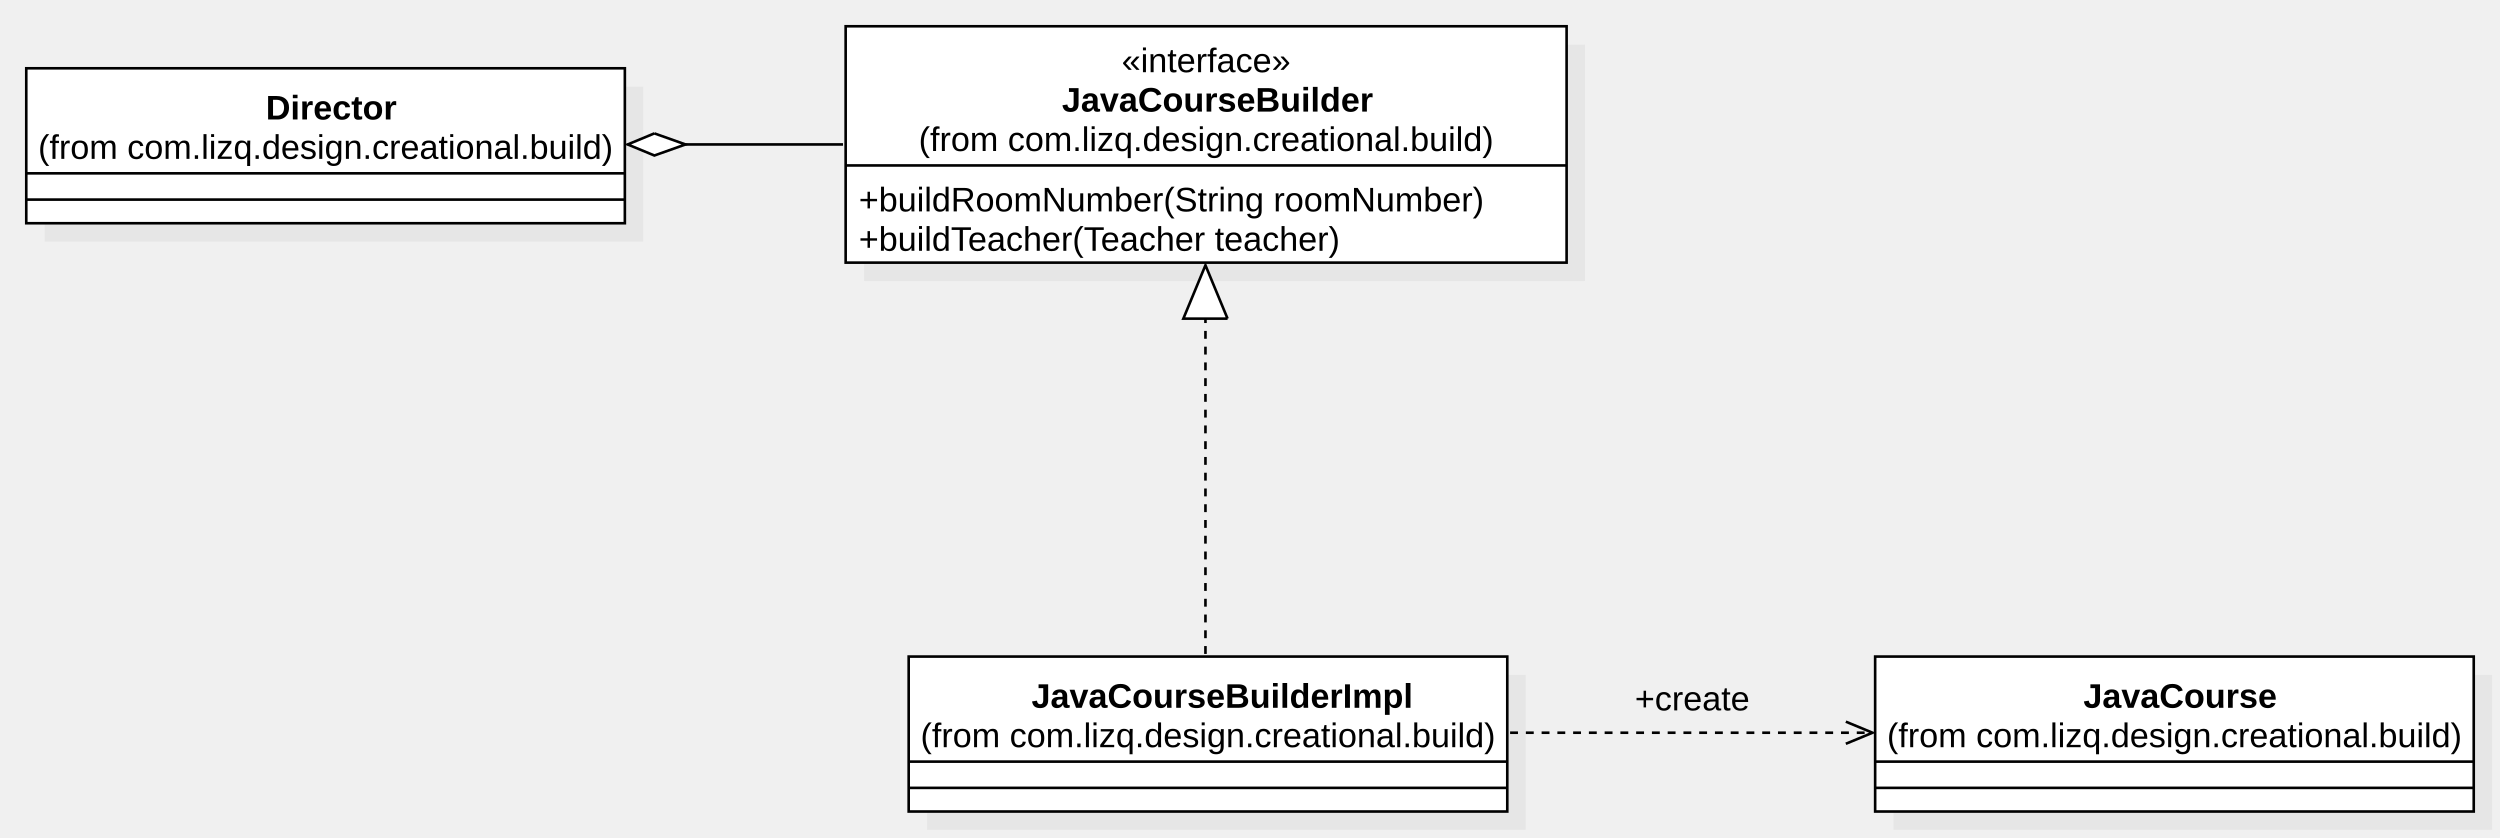
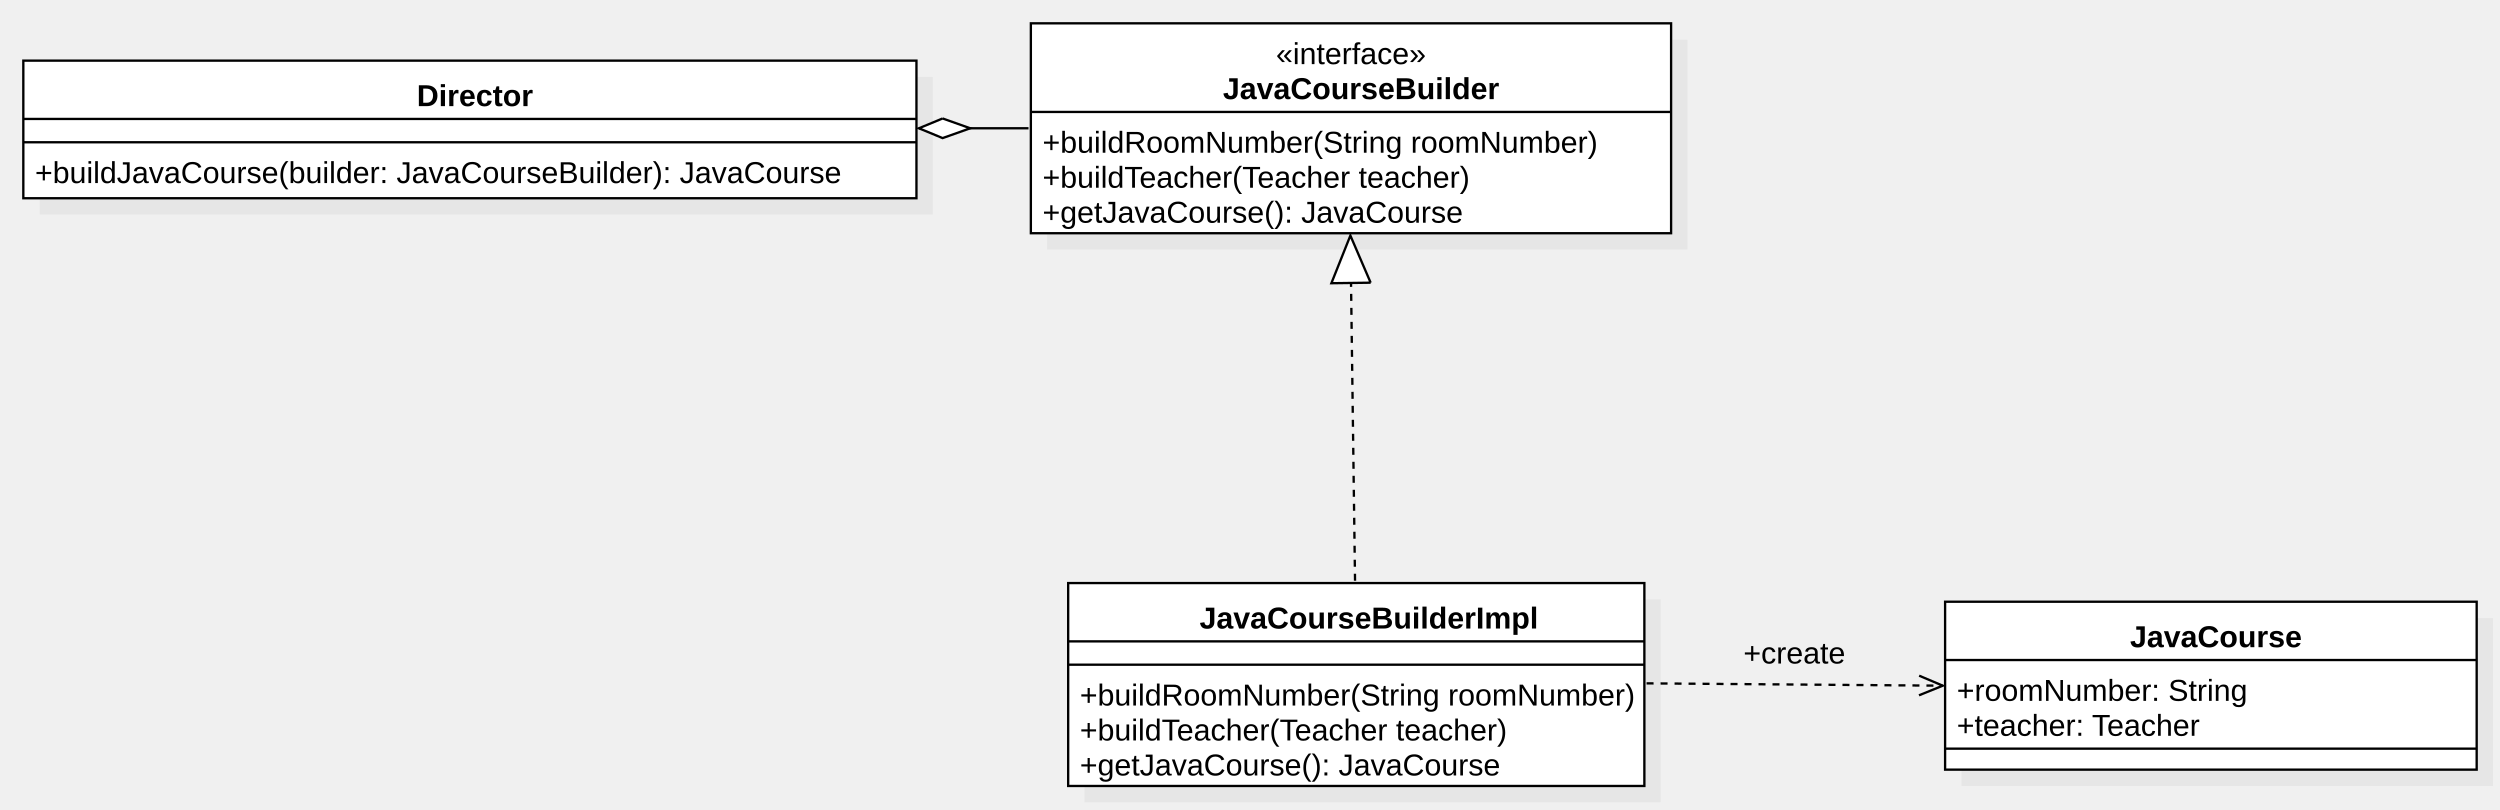
- <svg xmlns="http://www.w3.org/2000/svg" version="1.1" width="951.924" height="319">
+ <svg xmlns="http://www.w3.org/2000/svg" version="1.1" width="1071.924" height="347">
  <defs />
  <g>
    <g transform="translate(-14,-134) scale(1,1)">
-       <rect fill="#C0C0C0" stroke="none" x="343" y="151" width="274.516" height="90" opacity="0.2" />
+       <rect fill="#C0C0C0" stroke="none" x="463" y="151" width="274.516" height="90" opacity="0.2" />
    </g>
    <g transform="translate(-14,-134) scale(1,1)">
-       <rect fill="#ffffff" stroke="none" x="336" y="144" width="274.516" height="90" />
+       <rect fill="#ffffff" stroke="none" x="456" y="144" width="274.516" height="90" />
    </g>
    <g transform="translate(-14,-134) scale(1,1)">
-       <path fill="none" stroke="#000000" d="M 336 144 L 610.516 144 L 610.516 234 L 336 234 L 336 144 Z Z" stroke-miterlimit="10" />
+       <path fill="none" stroke="#000000" d="M 456 144 L 730.516 144 L 730.516 234 L 456 234 L 456 144 Z Z" stroke-miterlimit="10" />
    </g>
    <g transform="translate(-14,-134) scale(1,1)">
-       <path fill="none" stroke="#000000" d="M 336 197 L 610.516 197" stroke-miterlimit="10" />
+       <path fill="none" stroke="#000000" d="M 456 182 L 730.516 182" stroke-miterlimit="10" />
    </g>
    <g transform="translate(-14,-134) scale(1,1)">
      <g>
        <path fill="none" stroke="none" />
-         <text fill="#000000" stroke="none" font-family="Arial" font-size="13px" font-style="normal" font-weight="normal" text-decoration="none" x="441.098" y="161.5">«interface»</text>
+         <text fill="#000000" stroke="none" font-family="Arial" font-size="13px" font-style="normal" font-weight="normal" text-decoration="none" x="561.098" y="161.5">«interface»</text>
      </g>
    </g>
    <g transform="translate(-14,-134) scale(1,1)">
      <g>
        <path fill="none" stroke="none" />
-         <text fill="#000000" stroke="none" font-family="Arial" font-size="13px" font-style="normal" font-weight="bold" text-decoration="none" x="418.341" y="176.5">JavaCourseBuilder</text>
+         <text fill="#000000" stroke="none" font-family="Arial" font-size="13px" font-style="normal" font-weight="bold" text-decoration="none" x="538.341" y="176.5">JavaCourseBuilder</text>
      </g>
    </g>
    <g transform="translate(-14,-134) scale(1,1)">
      <g>
        <path fill="none" stroke="none" />
-         <text fill="#000000" stroke="none" font-family="Arial" font-size="13px" font-style="normal" font-weight="normal" text-decoration="none" x="363.796" y="191.5">(from com.lizq.design.creational.build)</text>
+         <text fill="#000000" stroke="none" font-family="Arial" font-size="13px" font-style="normal" font-weight="normal" text-decoration="none" x="461" y="199.5">+buildRoomNumber(String roomNumber)</text>
      </g>
    </g>
    <g transform="translate(-14,-134) scale(1,1)">
      <g>
        <path fill="none" stroke="none" />
-         <text fill="#000000" stroke="none" font-family="Arial" font-size="13px" font-style="normal" font-weight="normal" text-decoration="none" x="341" y="214.5">+buildRoomNumber(String roomNumber)</text>
+         <text fill="#000000" stroke="none" font-family="Arial" font-size="13px" font-style="normal" font-weight="normal" text-decoration="none" x="461" y="214.5">+buildTeacher(Teacher teacher)</text>
      </g>
    </g>
    <g transform="translate(-14,-134) scale(1,1)">
      <g>
        <path fill="none" stroke="none" />
-         <text fill="#000000" stroke="none" font-family="Arial" font-size="13px" font-style="normal" font-weight="normal" text-decoration="none" x="341" y="229.5">+buildTeacher(Teacher teacher)</text>
+         <text fill="#000000" stroke="none" font-family="Arial" font-size="13px" font-style="normal" font-weight="normal" text-decoration="none" x="461" y="229.5">+getJavaCourse(): JavaCourse</text>
      </g>
    </g>
    <g transform="translate(-14,-134) scale(1,1)">
-       <rect fill="#C0C0C0" stroke="none" x="367" y="391" width="227.924" height="59" opacity="0.2" />
+       <rect fill="#C0C0C0" stroke="none" x="479" y="391" width="247.056" height="87" opacity="0.2" />
    </g>
    <g transform="translate(-14,-134) scale(1,1)">
-       <rect fill="#ffffff" stroke="none" x="360" y="384" width="227.924" height="59" />
+       <rect fill="#ffffff" stroke="none" x="472" y="384" width="247.056" height="87" />
    </g>
    <g transform="translate(-14,-134) scale(1,1)">
-       <path fill="none" stroke="#000000" d="M 360 384 L 587.924 384 L 587.924 443 L 360 443 L 360 384 Z Z" stroke-miterlimit="10" />
+       <path fill="none" stroke="#000000" d="M 472 384 L 719.056 384 L 719.056 471 L 472 471 L 472 384 Z Z" stroke-miterlimit="10" />
    </g>
    <g transform="translate(-14,-134) scale(1,1)">
-       <path fill="none" stroke="#000000" d="M 360 424 L 587.924 424" stroke-miterlimit="10" />
+       <path fill="none" stroke="#000000" d="M 472 409 L 719.056 409" stroke-miterlimit="10" />
    </g>
    <g transform="translate(-14,-134) scale(1,1)">
-       <path fill="none" stroke="#000000" d="M 360 434 L 587.924 434" stroke-miterlimit="10" />
+       <path fill="none" stroke="#000000" d="M 472 419 L 719.056 419" stroke-miterlimit="10" />
    </g>
    <g transform="translate(-14,-134) scale(1,1)">
      <g>
        <path fill="none" stroke="none" />
-         <text fill="#000000" stroke="none" font-family="Arial" font-size="13px" font-style="normal" font-weight="bold" text-decoration="none" x="406.766" y="403.5">JavaCourseBuilderImpl</text>
+         <text fill="#000000" stroke="none" font-family="Arial" font-size="13px" font-style="normal" font-weight="bold" text-decoration="none" x="528.332" y="403.5">JavaCourseBuilderImpl</text>
      </g>
    </g>
    <g transform="translate(-14,-134) scale(1,1)">
      <g>
        <path fill="none" stroke="none" />
-         <text fill="#000000" stroke="none" font-family="Arial" font-size="13px" font-style="normal" font-weight="normal" text-decoration="none" x="364.5" y="418.5">(from com.lizq.design.creational.build)</text>
-       </g>
-     </g>
-     <g transform="translate(-14,-134) scale(1,1)">
-       <path fill="none" stroke="#000000" d="M 473 383 L 473 235" stroke-miterlimit="10" stroke-dasharray="3" />
-     </g>
-     <g transform="translate(-14,-134) scale(1,1)">
-       <path fill="#FFFFFF" stroke="none" d="M 481.419 255.325 L 473 235 L 464.581 255.325" />
-     </g>
-     <g transform="translate(-14,-134) scale(1,1)">
-       <path fill="none" stroke="#000000" d="M 481.419 255.325 L 473 235 L 464.581 255.325 L 481.419 255.325" stroke-miterlimit="10" />
-     </g>
-     <g transform="translate(-14,-134) scale(1,1)">
-       <rect fill="#C0C0C0" stroke="none" x="735" y="391" width="227.924" height="59" opacity="0.2" />
-     </g>
-     <g transform="translate(-14,-134) scale(1,1)">
-       <rect fill="#ffffff" stroke="none" x="728" y="384" width="227.924" height="59" />
-     </g>
-     <g transform="translate(-14,-134) scale(1,1)">
-       <path fill="none" stroke="#000000" d="M 728 384 L 955.924 384 L 955.924 443 L 728 443 L 728 384 Z Z" stroke-miterlimit="10" />
-     </g>
-     <g transform="translate(-14,-134) scale(1,1)">
-       <path fill="none" stroke="#000000" d="M 728 424 L 955.924 424" stroke-miterlimit="10" />
-     </g>
-     <g transform="translate(-14,-134) scale(1,1)">
-       <path fill="none" stroke="#000000" d="M 728 434 L 955.924 434" stroke-miterlimit="10" />
-     </g>
-     <g transform="translate(-14,-134) scale(1,1)">
-       <g>
-         <path fill="none" stroke="none" />
-         <text fill="#000000" stroke="none" font-family="Arial" font-size="13px" font-style="normal" font-weight="bold" text-decoration="none" x="807.279" y="403.5">JavaCourse</text>
+         <text fill="#000000" stroke="none" font-family="Arial" font-size="13px" font-style="normal" font-weight="normal" text-decoration="none" x="477" y="436.5">+buildRoomNumber(String roomNumber)</text>
      </g>
    </g>
    <g transform="translate(-14,-134) scale(1,1)">
      <g>
        <path fill="none" stroke="none" />
-         <text fill="#000000" stroke="none" font-family="Arial" font-size="13px" font-style="normal" font-weight="normal" text-decoration="none" x="732.5" y="418.5">(from com.lizq.design.creational.build)</text>
-       </g>
-     </g>
-     <g transform="translate(-14,-134) scale(1,1)">
-       <path fill="none" stroke="#000000" d="M 589 413 L 727 413" stroke-miterlimit="10" stroke-dasharray="3" />
-     </g>
-     <g transform="translate(-14,-134) scale(1,1)">
-       <path fill="none" stroke="#000000" d="M 716.837 417.21 L 727 413 L 716.837 408.79" stroke-miterlimit="10" />
-     </g>
-     <g transform="translate(-14,-134) scale(1,1)">
-       <g>
-         <path fill="none" stroke="none" />
-         <text fill="#000000" stroke="none" font-family="Arial" font-size="13px" font-style="normal" font-weight="normal" text-decoration="none" x="636.5" y="404.5">+create</text>
-       </g>
-     </g>
-     <g transform="translate(-14,-134) scale(1,1)">
-       <rect fill="#C0C0C0" stroke="none" x="31" y="167" width="227.924" height="59" opacity="0.2" />
-     </g>
-     <g transform="translate(-14,-134) scale(1,1)">
-       <rect fill="#ffffff" stroke="none" x="24" y="160" width="227.924" height="59" />
-     </g>
-     <g transform="translate(-14,-134) scale(1,1)">
-       <path fill="none" stroke="#000000" d="M 24 160 L 251.924 160 L 251.924 219 L 24 219 L 24 160 Z Z" stroke-miterlimit="10" />
-     </g>
-     <g transform="translate(-14,-134) scale(1,1)">
-       <path fill="none" stroke="#000000" d="M 24 200 L 251.924 200" stroke-miterlimit="10" />
-     </g>
-     <g transform="translate(-14,-134) scale(1,1)">
-       <path fill="none" stroke="#000000" d="M 24 210 L 251.924 210" stroke-miterlimit="10" />
-     </g>
-     <g transform="translate(-14,-134) scale(1,1)">
-       <g>
-         <path fill="none" stroke="none" />
-         <text fill="#000000" stroke="none" font-family="Arial" font-size="13px" font-style="normal" font-weight="bold" text-decoration="none" x="115.209" y="179.5">Director</text>
+         <text fill="#000000" stroke="none" font-family="Arial" font-size="13px" font-style="normal" font-weight="normal" text-decoration="none" x="477" y="451.5">+buildTeacher(Teacher teacher)</text>
      </g>
    </g>
    <g transform="translate(-14,-134) scale(1,1)">
      <g>
        <path fill="none" stroke="none" />
-         <text fill="#000000" stroke="none" font-family="Arial" font-size="13px" font-style="normal" font-weight="normal" text-decoration="none" x="28.5" y="194.5">(from com.lizq.design.creational.build)</text>
+         <text fill="#000000" stroke="none" font-family="Arial" font-size="13px" font-style="normal" font-weight="normal" text-decoration="none" x="477" y="466.5">+getJavaCourse(): JavaCourse</text>
      </g>
    </g>
    <g transform="translate(-14,-134) scale(1,1)">
-       <path fill="none" stroke="#000000" d="M 335 189 L 253 189" stroke-miterlimit="10" />
+       <path fill="none" stroke="#000000" d="M 595 383 L 593 235" stroke-miterlimit="10" stroke-dasharray="3" />
    </g>
    <g transform="translate(-14,-134) scale(1,1)">
-       <path fill="#FFFFFF" stroke="none" d="M 263.163 184.79 L 253 189 L 263.163 193.21 L 275 189" />
+       <path fill="#FFFFFF" stroke="none" d="M 601.693 255.21 L 593 235 L 584.856 255.437" />
    </g>
    <g transform="translate(-14,-134) scale(1,1)">
-       <path fill="none" stroke="#000000" d="M 263.163 184.79 L 253 189 L 263.163 193.21 L 275 189 L 263.163 184.79" stroke-miterlimit="10" />
+       <path fill="none" stroke="#000000" d="M 601.693 255.21 L 593 235 L 584.856 255.437 L 601.693 255.21" stroke-miterlimit="10" />
+     </g>
+     <g transform="translate(-14,-134) scale(1,1)">
+       <rect fill="#C0C0C0" stroke="none" x="855" y="399" width="227.924" height="72" opacity="0.2" />
+     </g>
+     <g transform="translate(-14,-134) scale(1,1)">
+       <rect fill="#ffffff" stroke="none" x="848" y="392" width="227.924" height="72" />
+     </g>
+     <g transform="translate(-14,-134) scale(1,1)">
+       <path fill="none" stroke="#000000" d="M 848 392 L 1075.924 392 L 1075.924 464 L 848 464 L 848 392 Z Z" stroke-miterlimit="10" />
+     </g>
+     <g transform="translate(-14,-134) scale(1,1)">
+       <path fill="none" stroke="#000000" d="M 848 417 L 1075.924 417" stroke-miterlimit="10" />
+     </g>
+     <g transform="translate(-14,-134) scale(1,1)">
+       <path fill="none" stroke="#000000" d="M 848 455 L 1075.924 455" stroke-miterlimit="10" />
+     </g>
+     <g transform="translate(-14,-134) scale(1,1)">
+       <g>
+         <path fill="none" stroke="none" />
+         <text fill="#000000" stroke="none" font-family="Arial" font-size="13px" font-style="normal" font-weight="bold" text-decoration="none" x="927.279" y="411.5">JavaCourse</text>
+       </g>
+     </g>
+     <g transform="translate(-14,-134) scale(1,1)">
+       <g>
+         <path fill="none" stroke="none" />
+         <text fill="#000000" stroke="none" font-family="Arial" font-size="13px" font-style="normal" font-weight="normal" text-decoration="none" x="853" y="434.5">+roomNumber: String</text>
+       </g>
+     </g>
+     <g transform="translate(-14,-134) scale(1,1)">
+       <g>
+         <path fill="none" stroke="none" />
+         <text fill="#000000" stroke="none" font-family="Arial" font-size="13px" font-style="normal" font-weight="normal" text-decoration="none" x="853" y="449.5">+teacher: Teacher</text>
+       </g>
+     </g>
+     <g transform="translate(-14,-134) scale(1,1)">
+       <path fill="none" stroke="#000000" d="M 720 427 L 847 428" stroke-miterlimit="10" stroke-dasharray="3" />
+     </g>
+     <g transform="translate(-14,-134) scale(1,1)">
+       <path fill="none" stroke="#000000" d="M 836.804 432.129 L 847 428 L 836.871 423.711" stroke-miterlimit="10" />
+     </g>
+     <g transform="translate(-14,-134) scale(1,1)">
+       <g>
+         <path fill="none" stroke="none" />
+         <text fill="#000000" stroke="none" font-family="Arial" font-size="13px" font-style="normal" font-weight="normal" text-decoration="none" x="761.5" y="418.5">+create</text>
+       </g>
+     </g>
+     <g transform="translate(-14,-134) scale(1,1)">
+       <rect fill="#C0C0C0" stroke="none" x="31" y="167" width="382.947" height="59" opacity="0.2" />
+     </g>
+     <g transform="translate(-14,-134) scale(1,1)">
+       <rect fill="#ffffff" stroke="none" x="24" y="160" width="382.947" height="59" />
+     </g>
+     <g transform="translate(-14,-134) scale(1,1)">
+       <path fill="none" stroke="#000000" d="M 24 160 L 406.947 160 L 406.947 219 L 24 219 L 24 160 Z Z" stroke-miterlimit="10" />
+     </g>
+     <g transform="translate(-14,-134) scale(1,1)">
+       <path fill="none" stroke="#000000" d="M 24 185 L 406.947 185" stroke-miterlimit="10" />
+     </g>
+     <g transform="translate(-14,-134) scale(1,1)">
+       <path fill="none" stroke="#000000" d="M 24 195 L 406.947 195" stroke-miterlimit="10" />
+     </g>
+     <g transform="translate(-14,-134) scale(1,1)">
+       <g>
+         <path fill="none" stroke="none" />
+         <text fill="#000000" stroke="none" font-family="Arial" font-size="13px" font-style="normal" font-weight="bold" text-decoration="none" x="192.72" y="179.5">Director</text>
+       </g>
+     </g>
+     <g transform="translate(-14,-134) scale(1,1)">
+       <g>
+         <path fill="none" stroke="none" />
+         <text fill="#000000" stroke="none" font-family="Arial" font-size="13px" font-style="normal" font-weight="normal" text-decoration="none" x="29" y="212.5">+buildJavaCourse(builder: JavaCourseBuilder): JavaCourse</text>
+       </g>
+     </g>
+     <g transform="translate(-14,-134) scale(1,1)">
+       <path fill="none" stroke="#000000" d="M 455 189 L 408 189" stroke-miterlimit="10" />
+     </g>
+     <g transform="translate(-14,-134) scale(1,1)">
+       <path fill="#FFFFFF" stroke="none" d="M 418.163 184.79 L 408 189 L 418.163 193.21 L 430 189" />
+     </g>
+     <g transform="translate(-14,-134) scale(1,1)">
+       <path fill="none" stroke="#000000" d="M 418.163 184.79 L 408 189 L 418.163 193.21 L 430 189 L 418.163 184.79" stroke-miterlimit="10" />
    </g>
  </g>
</svg>
